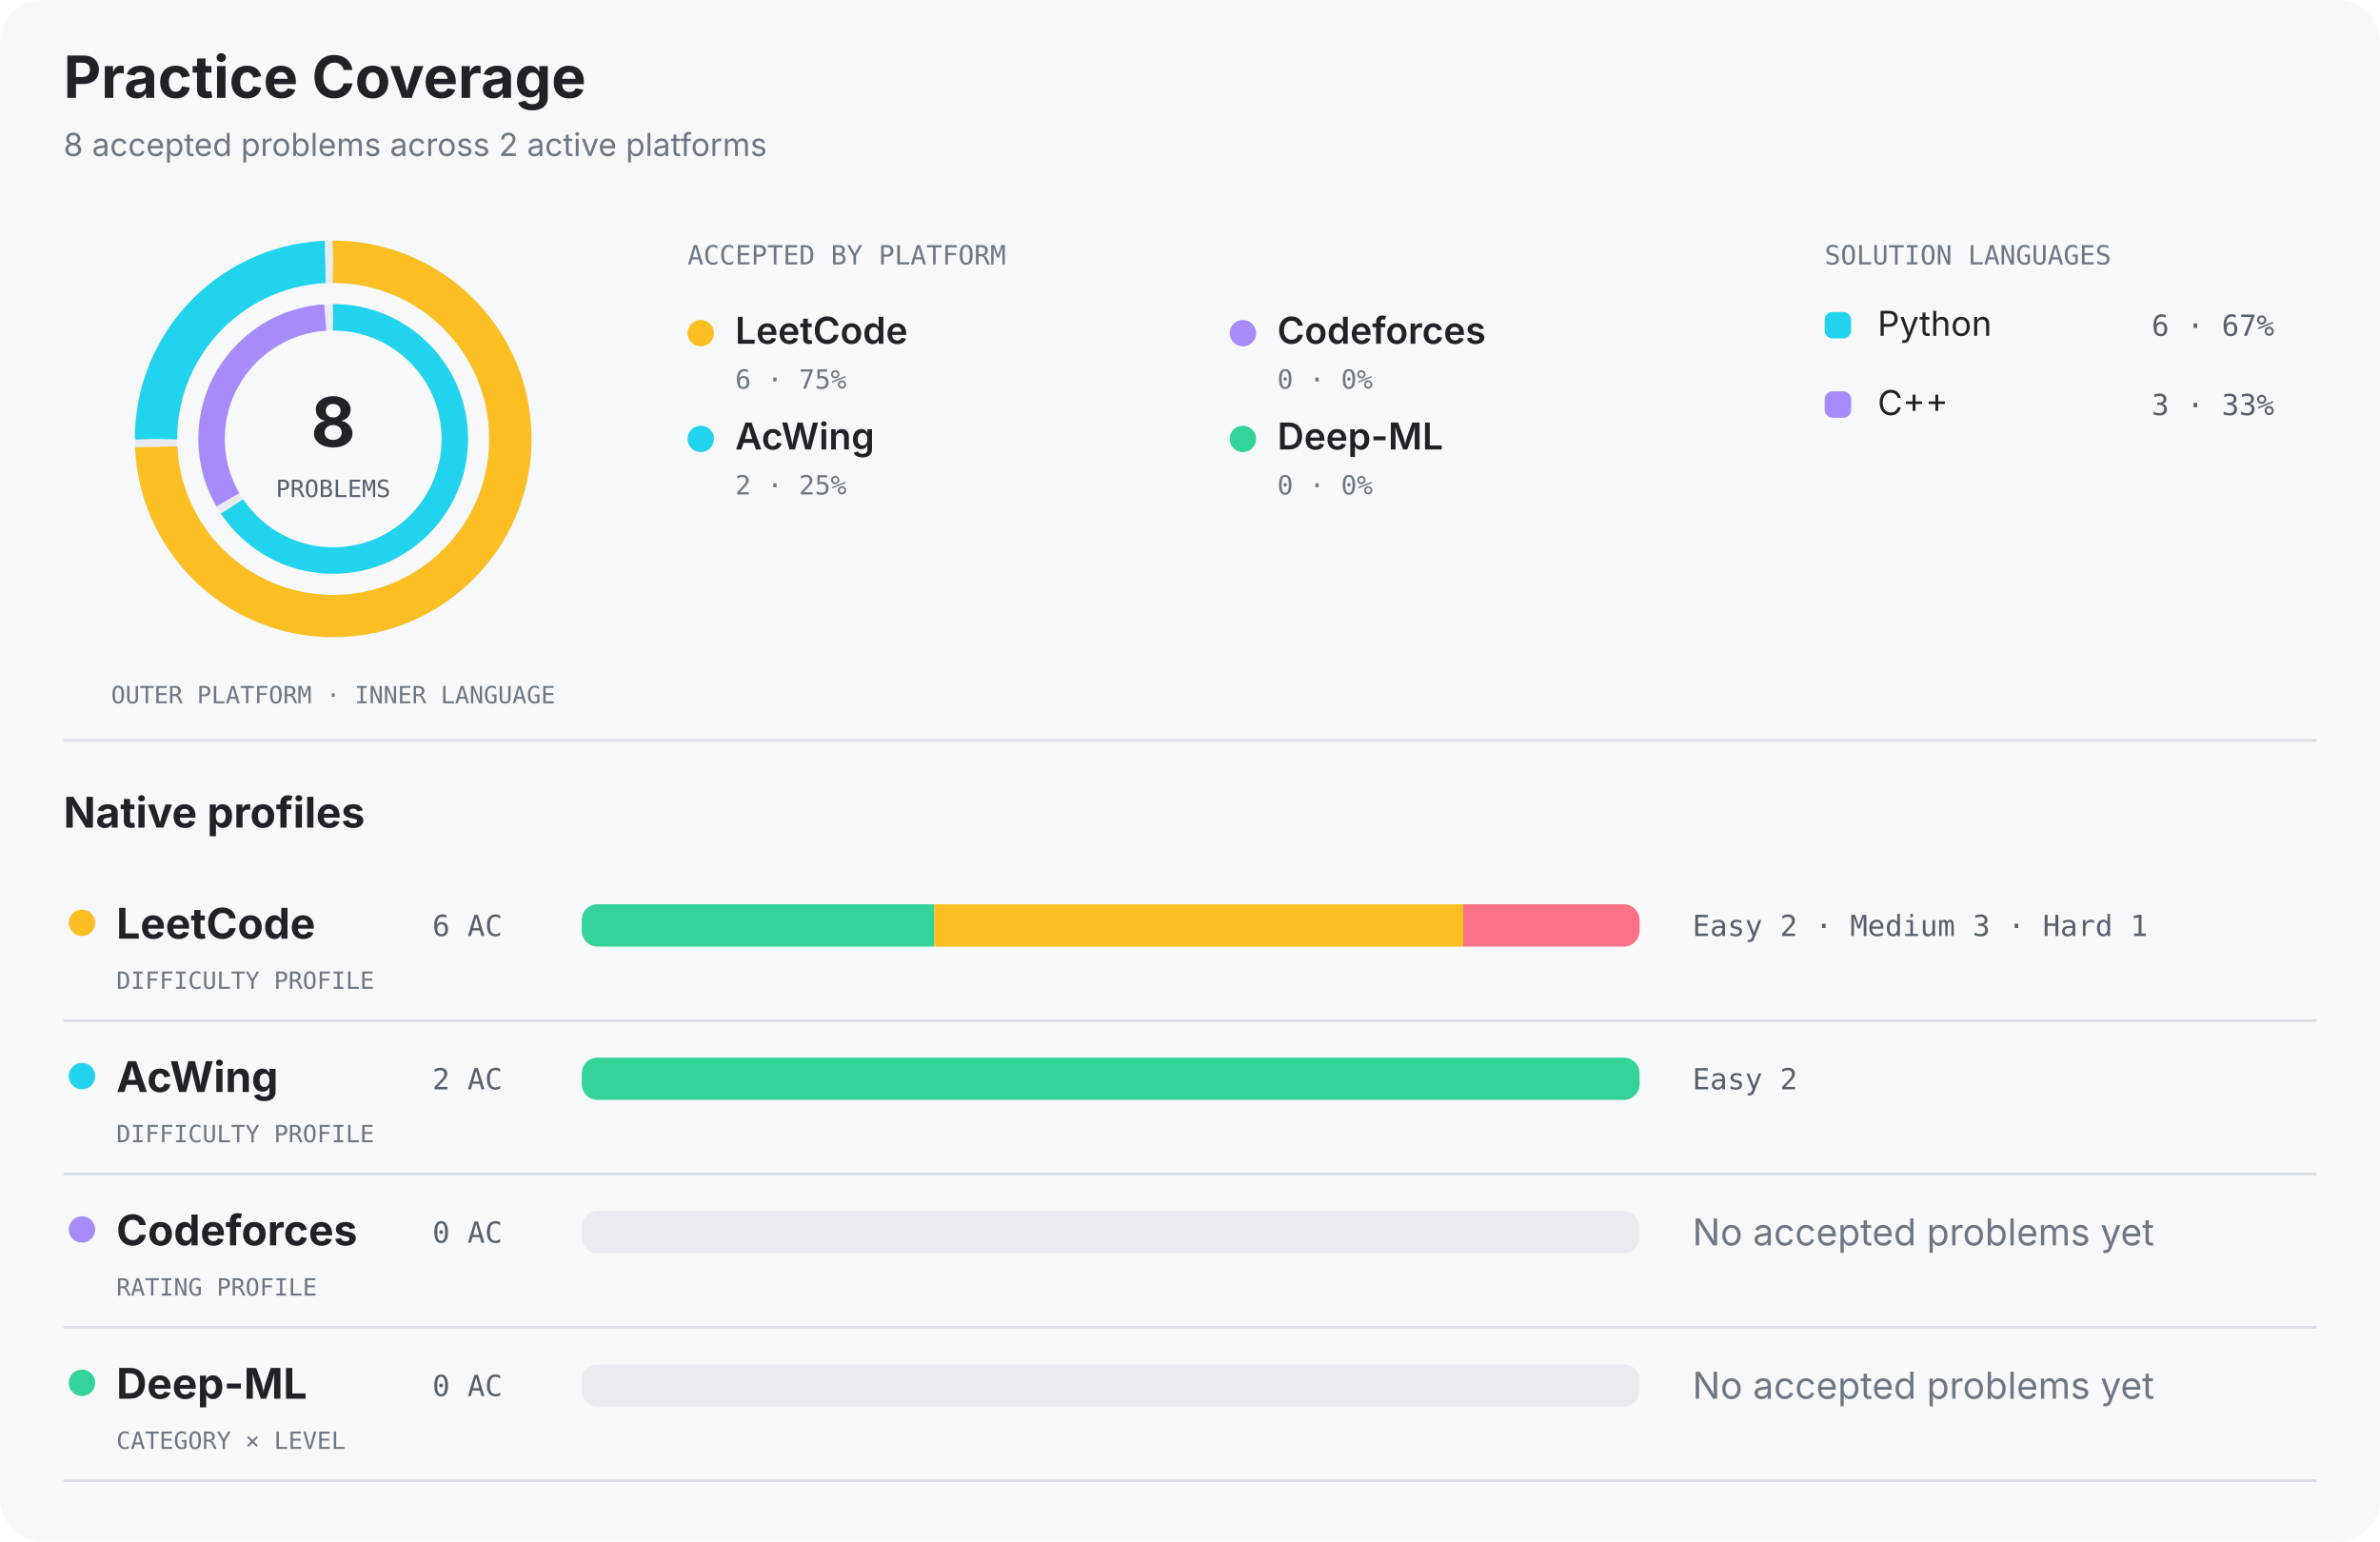
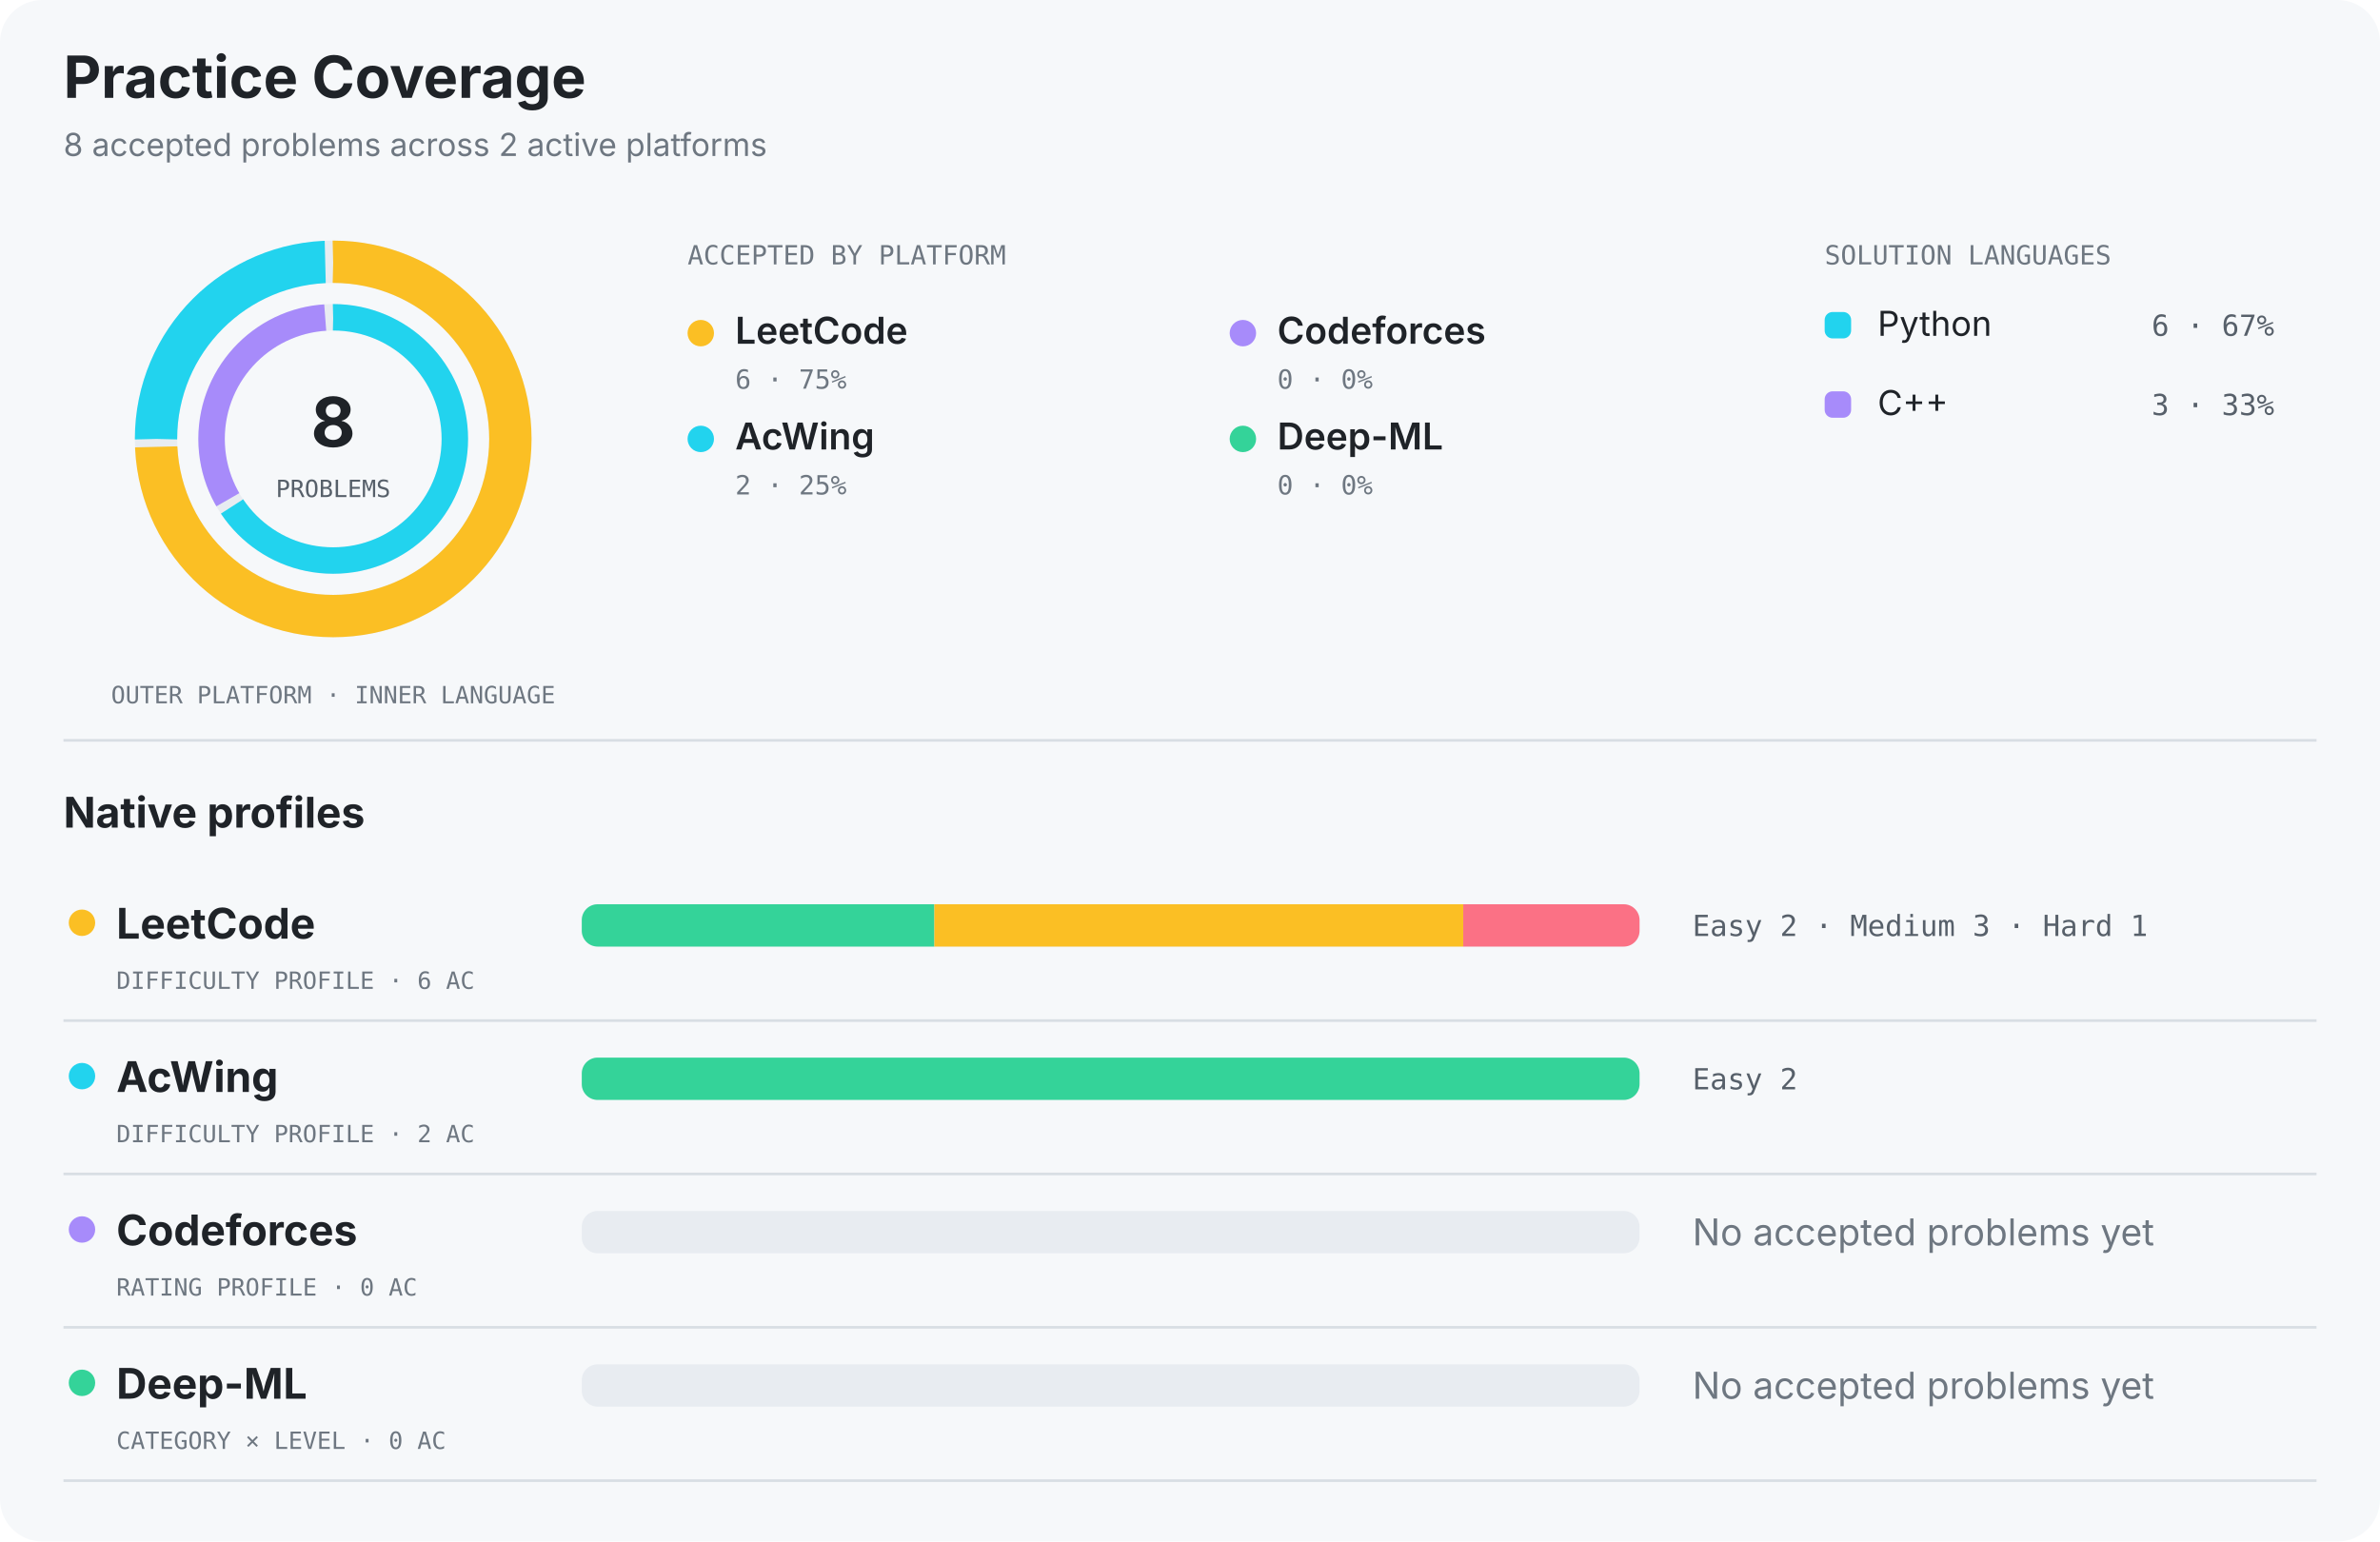
<svg xmlns="http://www.w3.org/2000/svg" width="900" height="583" viewBox="0 0 900 583" role="img" aria-labelledby="coverage-title coverage-desc">
  <style>
    .coverage-background { fill: #f6f8fa; }
    .coverage-primary { fill: #1f2328; }
    .coverage-secondary { fill: #57606a; }
    .coverage-muted { fill: #6e7781; }
    .coverage-track { fill: #e8ecf1; }
    .coverage-track-stroke { stroke: #e8ecf1; }
    .coverage-divider { stroke: #d8dee4; }
    @media (prefers-color-scheme: dark) {
      .coverage-background { fill: #1d1e2c; }
      .coverage-primary { fill: #e6e9f2; }
      .coverage-secondary { fill: #b8c1d8; }
      .coverage-muted { fill: #8d99b2; }
      .coverage-track { fill: #34384a; }
      .coverage-track-stroke { stroke: #34384a; }
      .coverage-divider { stroke: #34384a; }
    }
  </style>
  <rect class="coverage-background" width="900" height="583" rx="16" />
  <text class="coverage-primary" x="24" y="37" font-family="-apple-system,BlinkMacSystemFont,Segoe UI,sans-serif" font-size="22" font-weight="700">Practice Coverage</text>
  <text class="coverage-muted" x="24" y="59" font-family="-apple-system,BlinkMacSystemFont,Segoe UI,sans-serif" font-size="12">8 accepted problems across 2 active platforms</text>
  <circle class="coverage-track-stroke" cx="126" cy="166" r="67" fill="none" stroke-width="16" />
  <circle cx="126" cy="166" r="67" fill="none" stroke="#fbbf24" stroke-width="16" stroke-dasharray="312.73 108.24" stroke-dashoffset="-0.00" transform="rotate(-90 126 166)" data-ring="platform" data-segment="LeetCode" data-count="6">
    </circle>
  <circle cx="126" cy="166" r="67" fill="none" stroke="#22d3ee" stroke-width="16" stroke-dasharray="102.24 318.73" stroke-dashoffset="-315.73" transform="rotate(-90 126 166)" data-ring="platform" data-segment="AcWing" data-count="2">
    </circle>
  <circle class="coverage-track-stroke" cx="126" cy="166" r="46" fill="none" stroke-width="10" />
  <circle cx="126" cy="166" r="46" fill="none" stroke="#22d3ee" stroke-width="10" stroke-dasharray="189.68 99.34" stroke-dashoffset="-0.00" transform="rotate(-90 126 166)" data-ring="language" data-segment="Python" data-count="6">
    </circle>
  <circle cx="126" cy="166" r="46" fill="none" stroke="#a78bfa" stroke-width="10" stroke-dasharray="93.34 195.68" stroke-dashoffset="-192.68" transform="rotate(-90 126 166)" data-ring="language" data-segment="C++" data-count="3">
    </circle>
  <text class="coverage-primary" x="126" y="169" text-anchor="middle" font-family="-apple-system,BlinkMacSystemFont,Segoe UI,sans-serif" font-size="26" font-weight="700">8</text>
  <text class="coverage-secondary" x="126" y="188" text-anchor="middle" font-family="ui-monospace,SFMono-Regular,Menlo,monospace" font-size="9">PROBLEMS</text>
  <text class="coverage-muted" x="126" y="266" text-anchor="middle" font-family="ui-monospace,SFMono-Regular,Menlo,monospace" font-size="9">OUTER PLATFORM · INNER LANGUAGE</text>
  <text class="coverage-muted" x="260" y="100" font-family="ui-monospace,SFMono-Regular,Menlo,monospace" font-size="10">ACCEPTED BY PLATFORM</text>
  <text class="coverage-muted" x="690" y="100" font-family="ui-monospace,SFMono-Regular,Menlo,monospace" font-size="10">SOLUTION LANGUAGES</text>
  <circle cx="265" cy="126" r="5" fill="#fbbf24" />
  <text class="coverage-primary" x="278" y="130" font-family="-apple-system,BlinkMacSystemFont,Segoe UI,sans-serif" font-size="14" font-weight="600">LeetCode</text>
  <text class="coverage-muted" x="278" y="147" font-family="ui-monospace,SFMono-Regular,Menlo,monospace" font-size="10">6 · 75%</text>
  <circle cx="265" cy="166" r="5" fill="#22d3ee" />
  <text class="coverage-primary" x="278" y="170" font-family="-apple-system,BlinkMacSystemFont,Segoe UI,sans-serif" font-size="14" font-weight="600">AcWing</text>
  <text class="coverage-muted" x="278" y="187" font-family="ui-monospace,SFMono-Regular,Menlo,monospace" font-size="10">2 · 25%</text>
  <circle cx="470" cy="126" r="5" fill="#a78bfa" />
  <text class="coverage-primary" x="483" y="130" font-family="-apple-system,BlinkMacSystemFont,Segoe UI,sans-serif" font-size="14" font-weight="600">Codeforces</text>
  <text class="coverage-muted" x="483" y="147" font-family="ui-monospace,SFMono-Regular,Menlo,monospace" font-size="10">0 · 0%</text>
  <circle cx="470" cy="166" r="5" fill="#34d399" />
  <text class="coverage-primary" x="483" y="170" font-family="-apple-system,BlinkMacSystemFont,Segoe UI,sans-serif" font-size="14" font-weight="600">Deep-ML</text>
  <text class="coverage-muted" x="483" y="187" font-family="ui-monospace,SFMono-Regular,Menlo,monospace" font-size="10">0 · 0%</text>
  <rect x="690" y="118" width="10" height="10" rx="3" fill="#22d3ee" />
  <text class="coverage-primary" x="710" y="127" font-family="-apple-system,BlinkMacSystemFont,Segoe UI,sans-serif" font-size="13">Python</text>
  <text class="coverage-secondary" x="860" y="127" text-anchor="end" font-family="ui-monospace,SFMono-Regular,Menlo,monospace" font-size="11">6 · 67%</text>
  <rect x="690" y="148" width="10" height="10" rx="3" fill="#a78bfa" />
  <text class="coverage-primary" x="710" y="157" font-family="-apple-system,BlinkMacSystemFont,Segoe UI,sans-serif" font-size="13">C++</text>
  <text class="coverage-secondary" x="860" y="157" text-anchor="end" font-family="ui-monospace,SFMono-Regular,Menlo,monospace" font-size="11">3 · 33%</text>
  <line class="coverage-divider" x1="24" y1="280" x2="876" y2="280" />
  <text class="coverage-primary" x="24" y="313" font-family="-apple-system,BlinkMacSystemFont,Segoe UI,sans-serif" font-size="16" font-weight="700">Native profiles</text>
  <circle cx="31" cy="349" r="5" fill="#fbbf24" />
  <text class="coverage-primary" x="44" y="355" font-family="-apple-system,BlinkMacSystemFont,Segoe UI,sans-serif" font-size="16" font-weight="650">LeetCode</text>
-   <text class="coverage-secondary" x="190" y="354" text-anchor="end" font-family="ui-monospace,SFMono-Regular,Menlo,monospace" font-size="11">6 AC</text>
-   <text class="coverage-muted" x="44" y="374" font-family="ui-monospace,SFMono-Regular,Menlo,monospace" font-size="9">DIFFICULTY PROFILE</text>
+   <text class="coverage-muted" x="44" y="374" font-family="ui-monospace,SFMono-Regular,Menlo,monospace" font-size="9">DIFFICULTY PROFILE · 6 AC</text>
  <rect class="coverage-track" x="220" y="342" width="400" height="16" rx="6" />
  <clipPath id="leetcode-profile-clip">
    <rect x="220" y="342" width="400" height="16" rx="6" />
  </clipPath>
  <rect x="220.00" y="342" width="133.33" height="16" fill="#34d399" clip-path="url(#leetcode-profile-clip)" data-profile="leetcode" data-segment="Easy" data-count="2">
    </rect>
  <rect x="353.33" y="342" width="200.00" height="16" fill="#fbbf24" clip-path="url(#leetcode-profile-clip)" data-profile="leetcode" data-segment="Medium" data-count="3">
    </rect>
  <rect x="553.33" y="342" width="66.67" height="16" fill="#fb7185" clip-path="url(#leetcode-profile-clip)" data-profile="leetcode" data-segment="Hard" data-count="1">
    </rect>
  <text class="coverage-secondary" x="640" y="354" font-family="ui-monospace,SFMono-Regular,Menlo,monospace" font-size="11">Easy 2 · Medium 3 · Hard 1</text>
  <line class="coverage-divider" x1="24" y1="386" x2="876" y2="386" />
  <circle cx="31" cy="407" r="5" fill="#22d3ee" />
  <text class="coverage-primary" x="44" y="413" font-family="-apple-system,BlinkMacSystemFont,Segoe UI,sans-serif" font-size="16" font-weight="650">AcWing</text>
-   <text class="coverage-secondary" x="190" y="412" text-anchor="end" font-family="ui-monospace,SFMono-Regular,Menlo,monospace" font-size="11">2 AC</text>
-   <text class="coverage-muted" x="44" y="432" font-family="ui-monospace,SFMono-Regular,Menlo,monospace" font-size="9">DIFFICULTY PROFILE</text>
+   <text class="coverage-muted" x="44" y="432" font-family="ui-monospace,SFMono-Regular,Menlo,monospace" font-size="9">DIFFICULTY PROFILE · 2 AC</text>
  <rect class="coverage-track" x="220" y="400" width="400" height="16" rx="6" />
  <clipPath id="acwing-profile-clip">
    <rect x="220" y="400" width="400" height="16" rx="6" />
  </clipPath>
  <rect x="220.00" y="400" width="400.00" height="16" fill="#34d399" clip-path="url(#acwing-profile-clip)" data-profile="acwing" data-segment="Easy" data-count="2">
    </rect>
  <text class="coverage-secondary" x="640" y="412" font-family="ui-monospace,SFMono-Regular,Menlo,monospace" font-size="11">Easy 2</text>
  <line class="coverage-divider" x1="24" y1="444" x2="876" y2="444" />
  <circle cx="31" cy="465" r="5" fill="#a78bfa" />
  <text class="coverage-primary" x="44" y="471" font-family="-apple-system,BlinkMacSystemFont,Segoe UI,sans-serif" font-size="16" font-weight="650">Codeforces</text>
-   <text class="coverage-secondary" x="190" y="470" text-anchor="end" font-family="ui-monospace,SFMono-Regular,Menlo,monospace" font-size="11">0 AC</text>
-   <text class="coverage-muted" x="44" y="490" font-family="ui-monospace,SFMono-Regular,Menlo,monospace" font-size="9">RATING PROFILE</text>
+   <text class="coverage-muted" x="44" y="490" font-family="ui-monospace,SFMono-Regular,Menlo,monospace" font-size="9">RATING PROFILE · 0 AC</text>
  <rect class="coverage-track" x="220" y="458" width="400" height="16" rx="6" />
  <text class="coverage-muted" x="640" y="471" font-family="-apple-system,BlinkMacSystemFont,Segoe UI,sans-serif" font-size="14">No accepted problems yet</text>
  <line class="coverage-divider" x1="24" y1="502" x2="876" y2="502" />
  <circle cx="31" cy="523" r="5" fill="#34d399" />
  <text class="coverage-primary" x="44" y="529" font-family="-apple-system,BlinkMacSystemFont,Segoe UI,sans-serif" font-size="16" font-weight="650">Deep-ML</text>
-   <text class="coverage-secondary" x="190" y="528" text-anchor="end" font-family="ui-monospace,SFMono-Regular,Menlo,monospace" font-size="11">0 AC</text>
-   <text class="coverage-muted" x="44" y="548" font-family="ui-monospace,SFMono-Regular,Menlo,monospace" font-size="9">CATEGORY × LEVEL</text>
+   <text class="coverage-muted" x="44" y="548" font-family="ui-monospace,SFMono-Regular,Menlo,monospace" font-size="9">CATEGORY × LEVEL · 0 AC</text>
  <rect class="coverage-track" x="220" y="516" width="400" height="16" rx="6" />
  <text class="coverage-muted" x="640" y="529" font-family="-apple-system,BlinkMacSystemFont,Segoe UI,sans-serif" font-size="14">No accepted problems yet</text>
  <line class="coverage-divider" x1="24" y1="560" x2="876" y2="560" />
</svg>
